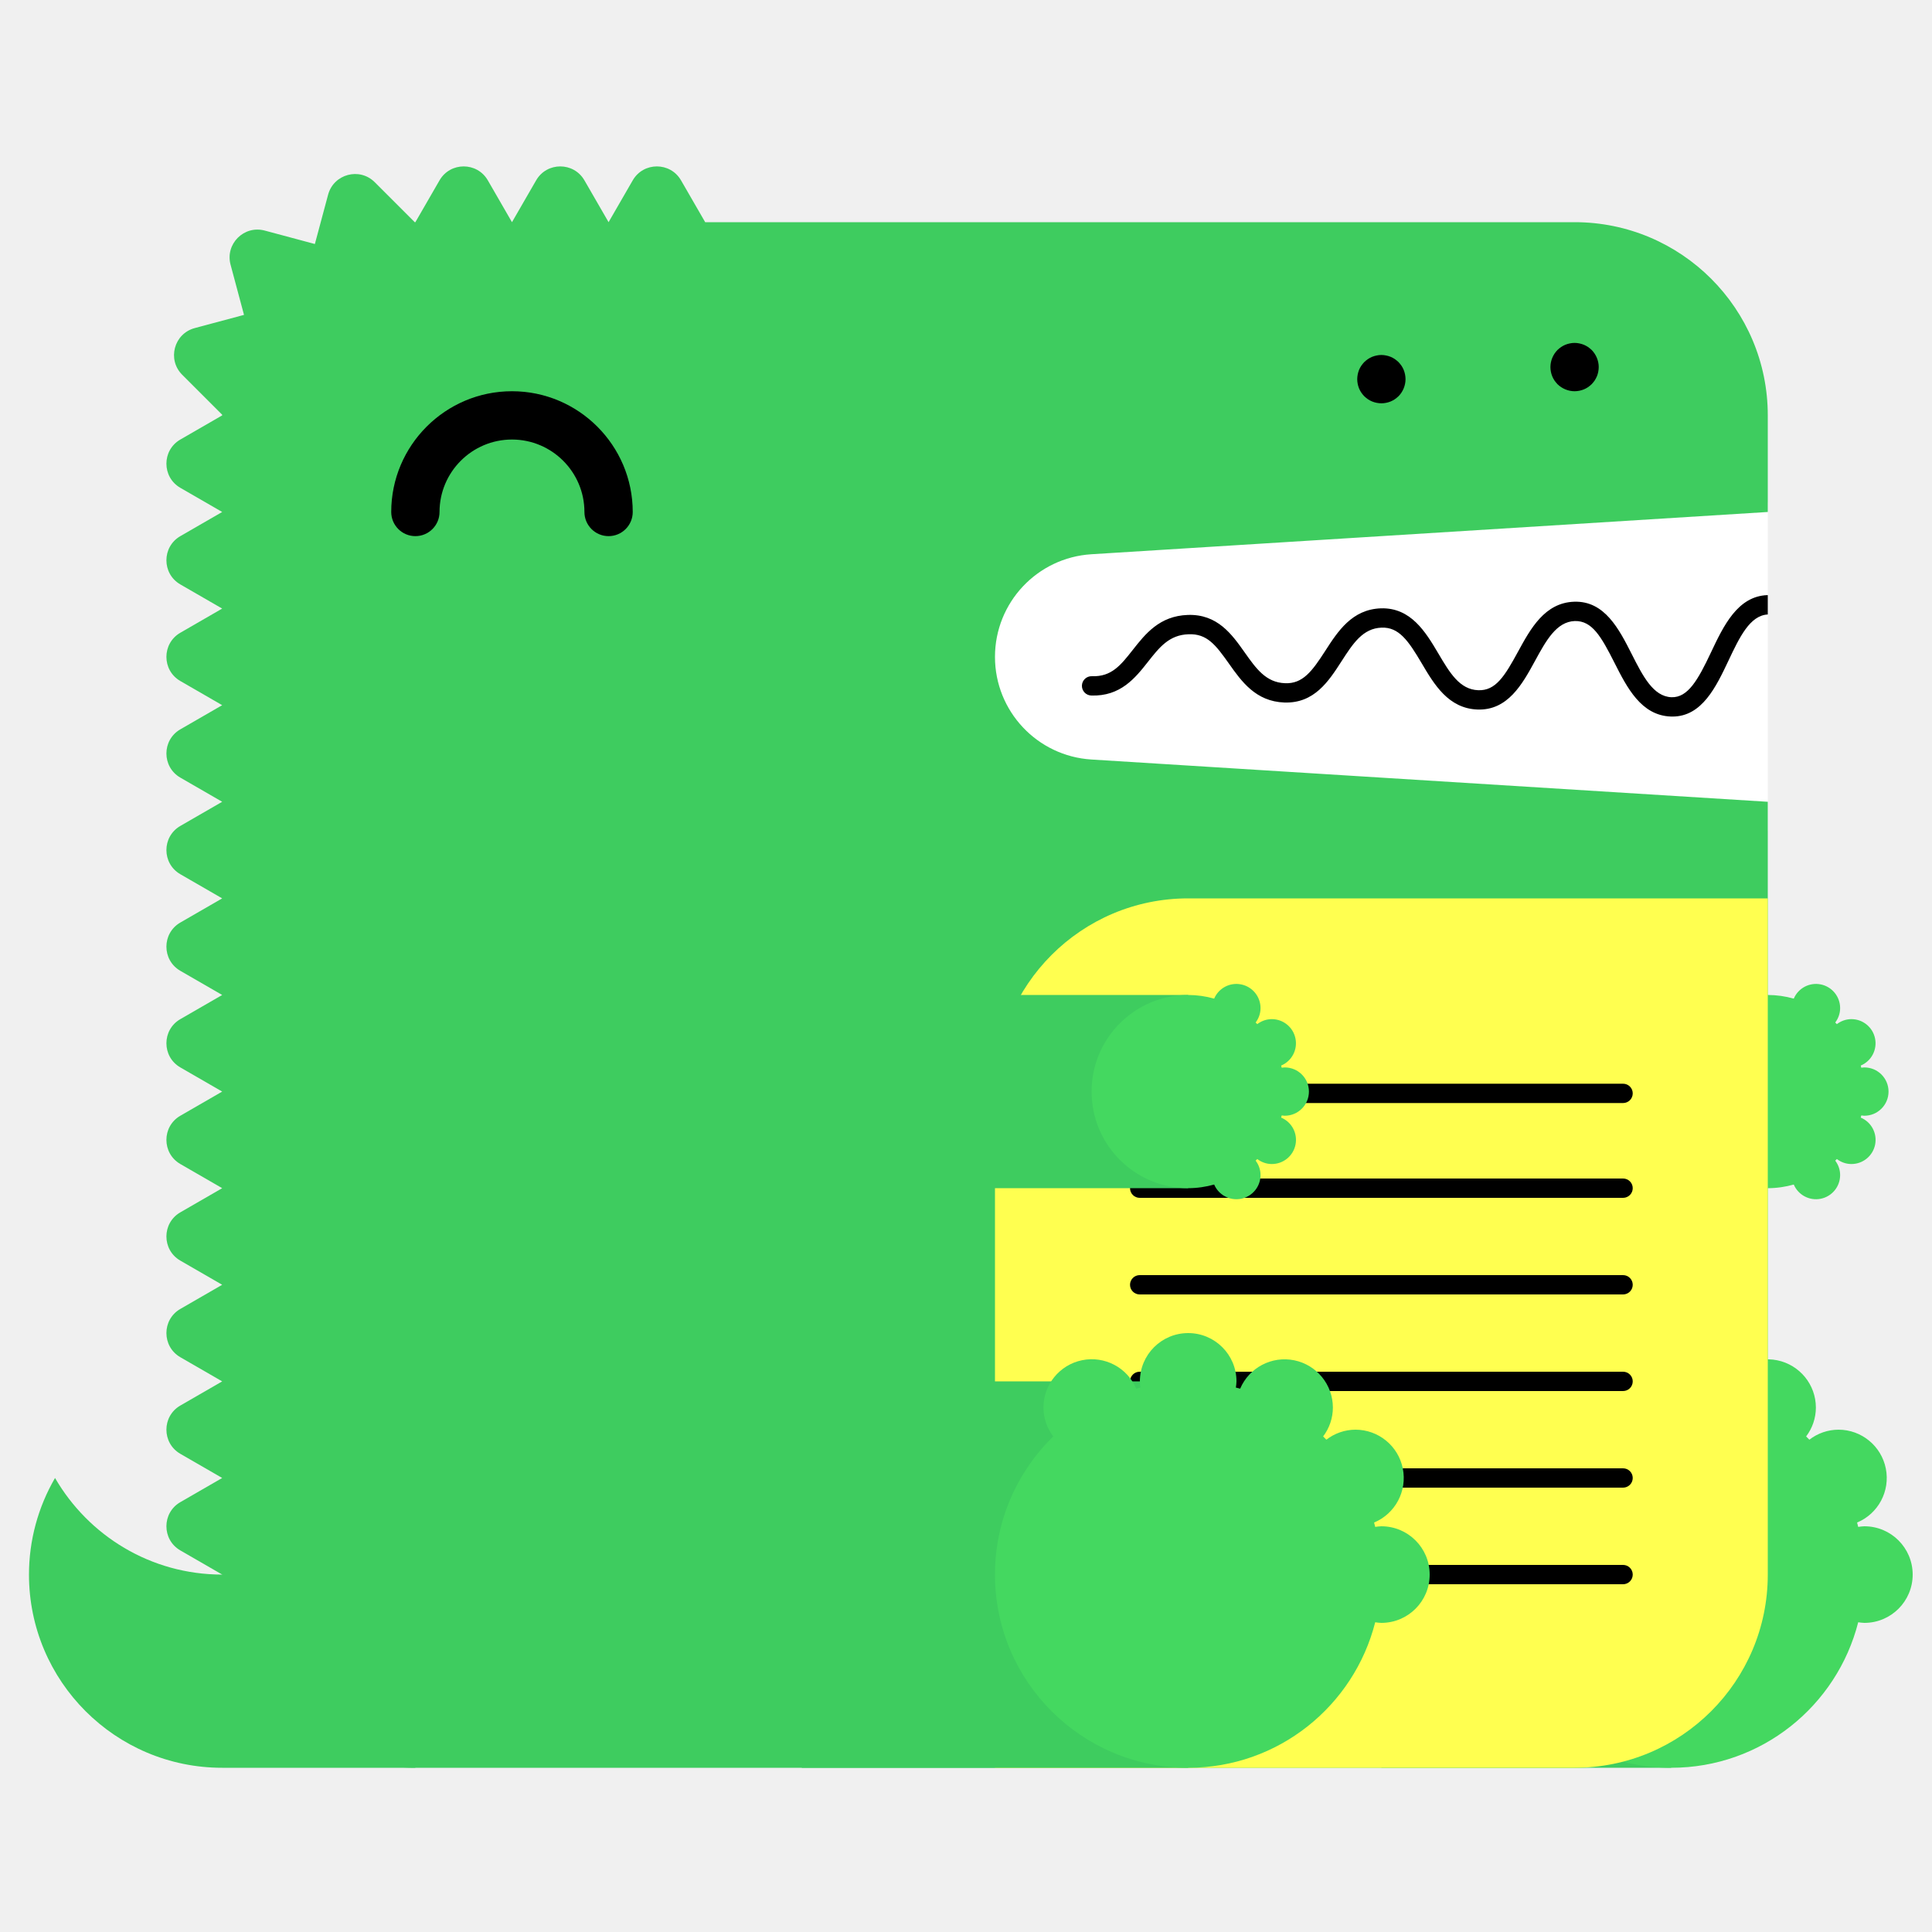
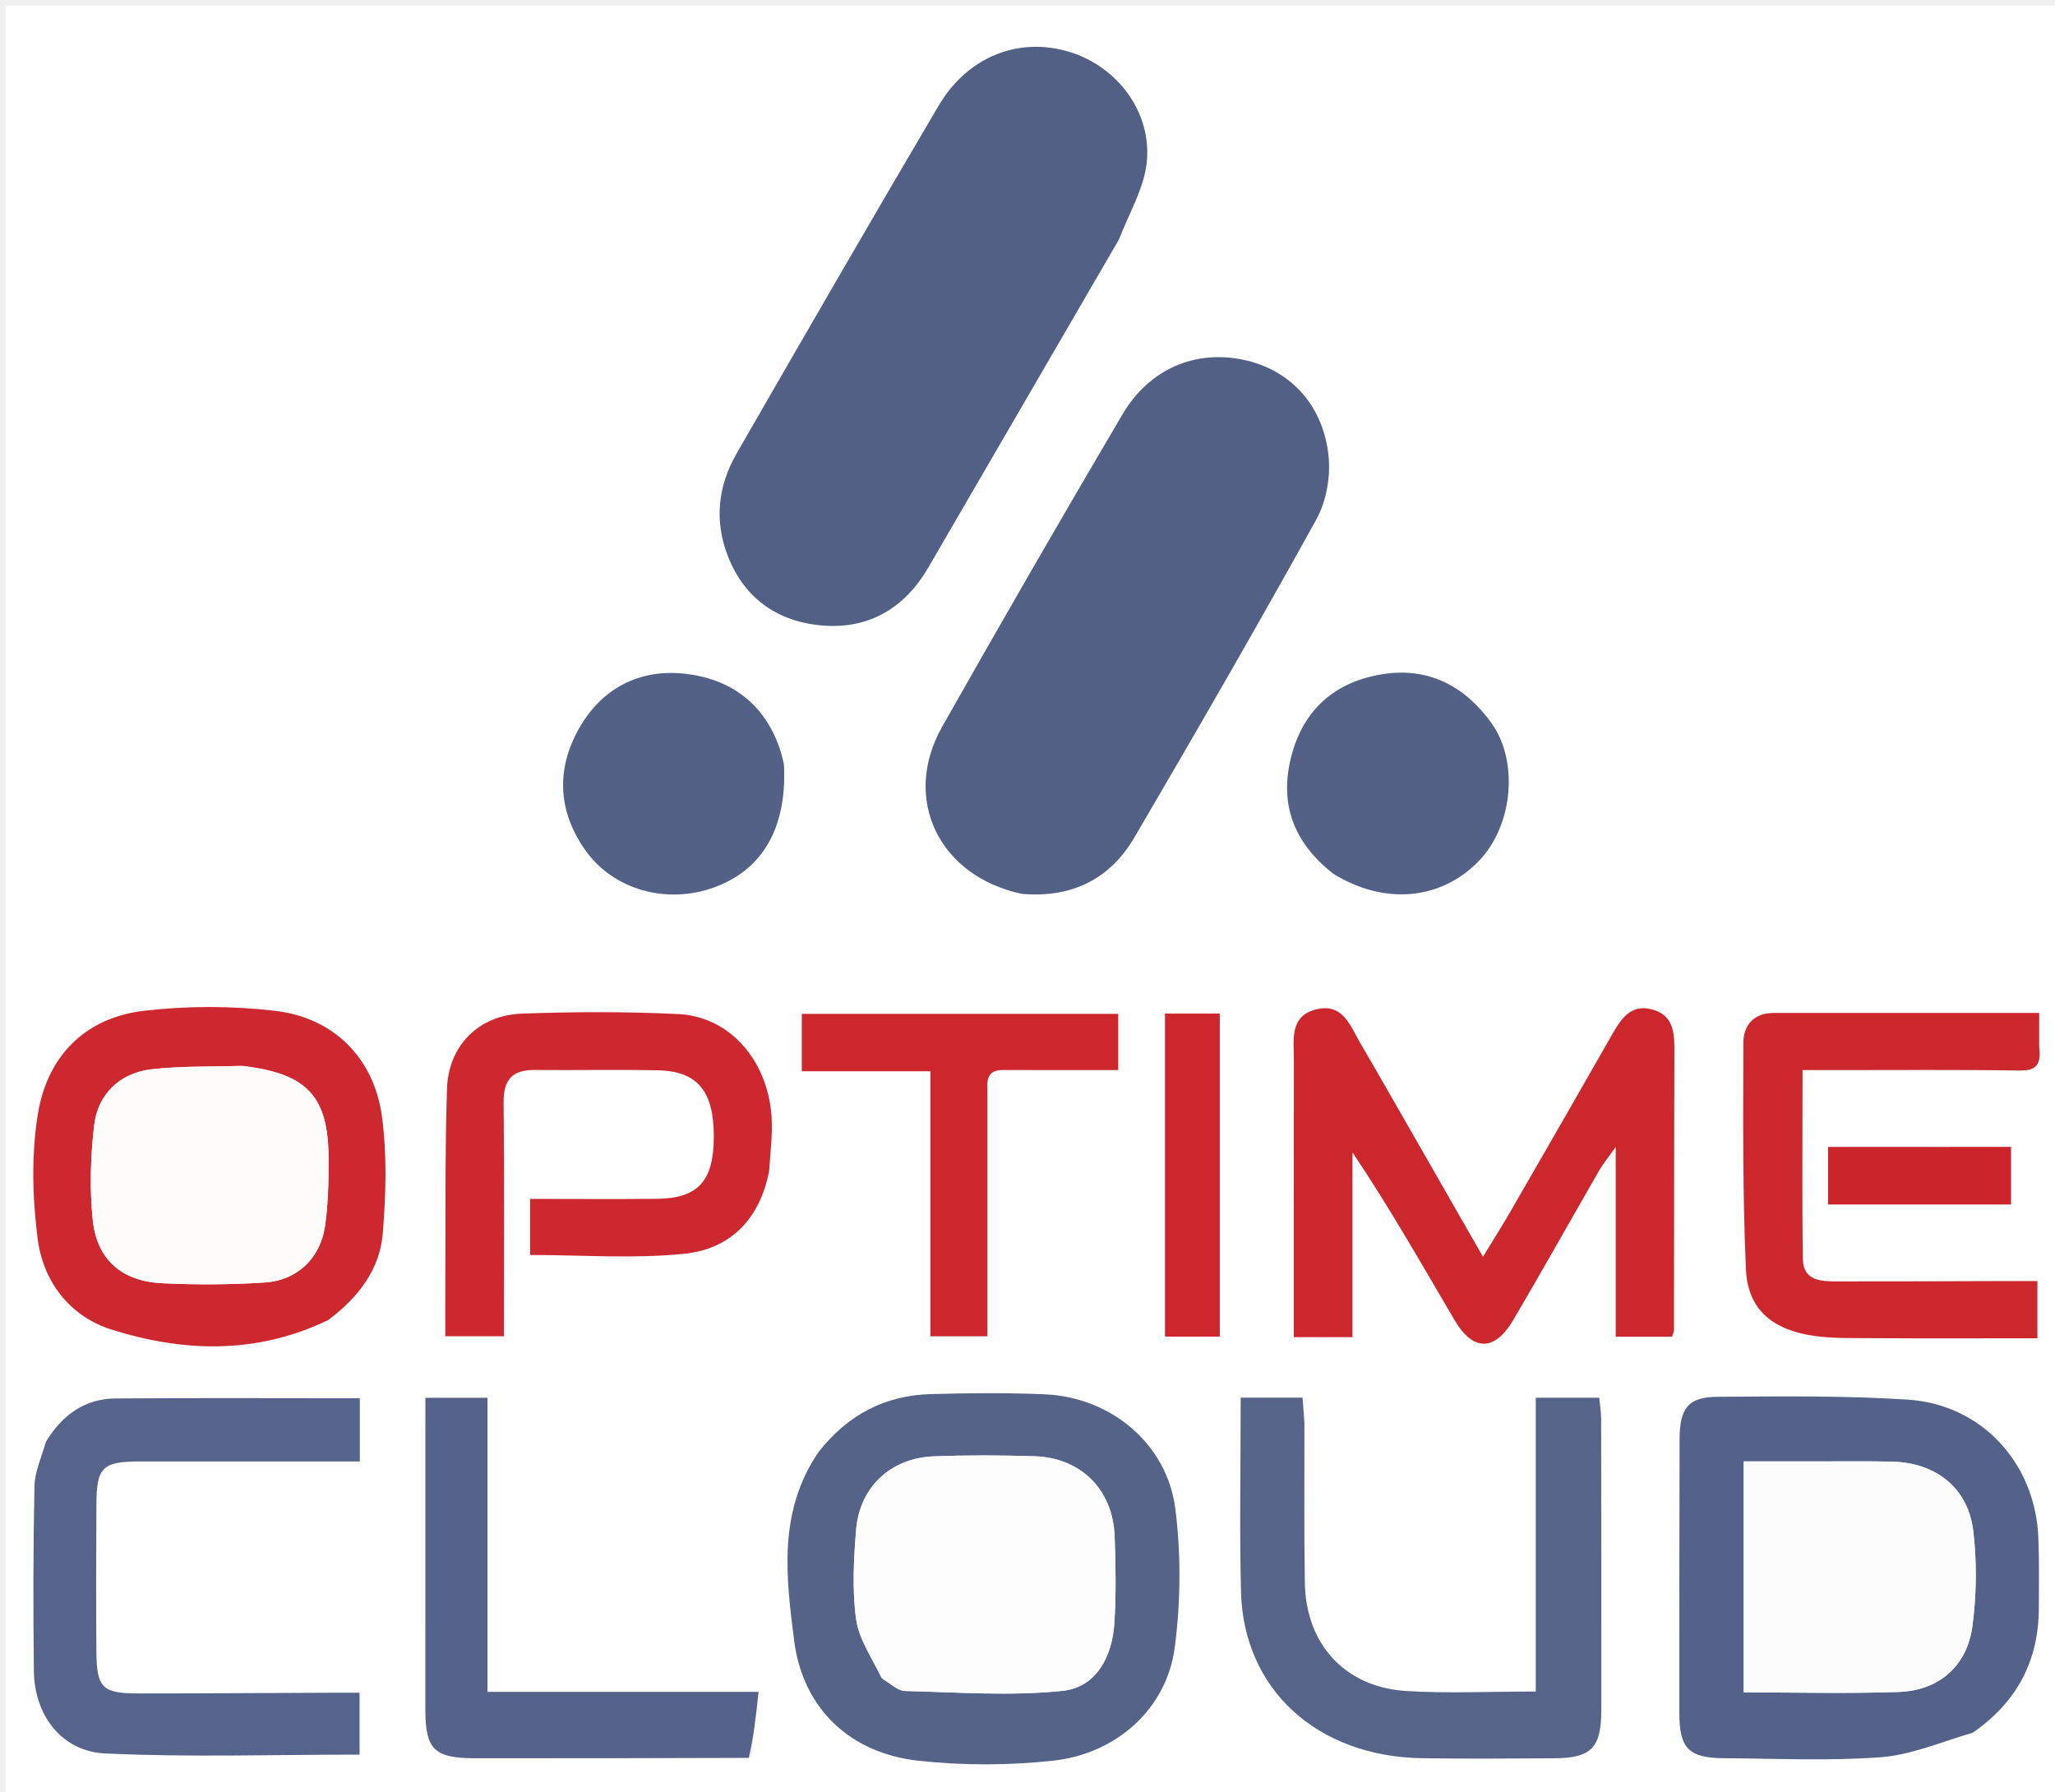
- <svg xmlns="http://www.w3.org/2000/svg" width="200" height="200" viewBox="0 0 200 200">
-   <g fill="none" fill-rule="evenodd">
-     <path fill="#FFF" d="M99 52h84v34H99z" />
-     <path d="M23 163c-7.398 0-13.843-4.027-17.303-10A19.886 19.886 0 0 0 3 163c0 11.046 8.954 20 20 20h20v-20H23z" fill="#3ECC5F" />
-     <path d="M112.98 57.376L183 53V43c0-11.046-8.954-20-20-20H73l-2.5-4.33c-1.112-1.925-3.889-1.925-5 0L63 23l-2.5-4.33c-1.111-1.925-3.889-1.925-5 0L53 23l-2.5-4.33c-1.111-1.925-3.889-1.925-5 0L43 23c-.022 0-.042.003-.065.003l-4.142-4.141c-1.57-1.571-4.252-.853-4.828 1.294l-1.369 5.104-5.192-1.392c-2.148-.575-4.111 1.389-3.535 3.536l1.39 5.193-5.102 1.367c-2.148.576-2.867 3.259-1.296 4.83l4.142 4.142c0 .021-.003.042-.003.064l-4.33 2.5c-1.925 1.111-1.925 3.889 0 5L23 53l-4.33 2.5c-1.925 1.111-1.925 3.889 0 5L23 63l-4.33 2.5c-1.925 1.111-1.925 3.889 0 5L23 73l-4.33 2.5c-1.925 1.111-1.925 3.889 0 5L23 83l-4.33 2.5c-1.925 1.111-1.925 3.889 0 5L23 93l-4.33 2.5c-1.925 1.111-1.925 3.889 0 5L23 103l-4.33 2.5c-1.925 1.111-1.925 3.889 0 5L23 113l-4.33 2.5c-1.925 1.111-1.925 3.889 0 5L23 123l-4.33 2.5c-1.925 1.111-1.925 3.889 0 5L23 133l-4.33 2.5c-1.925 1.111-1.925 3.889 0 5L23 143l-4.33 2.5c-1.925 1.111-1.925 3.889 0 5L23 153l-4.33 2.5c-1.925 1.111-1.925 3.889 0 5L23 163c0 11.046 8.954 20 20 20h120c11.046 0 20-8.954 20-20V83l-70.02-4.376A10.645 10.645 0 0 1 103 68c0-5.621 4.37-10.273 9.98-10.624" fill="#3ECC5F" />
-     <path fill="#3ECC5F" d="M143 183h30v-40h-30z" />
-     <path d="M193 158c-.219 0-.428.037-.639.064-.038-.15-.074-.301-.116-.451A5 5 0 0 0 190.32 148a4.96 4.96 0 0 0-3.016 1.036 26.531 26.531 0 0 0-.335-.336 4.955 4.955 0 0 0 1.011-2.987 5 5 0 0 0-9.599-1.959c-.148-.042-.297-.077-.445-.115.027-.211.064-.42.064-.639a5 5 0 0 0-5-5 5 5 0 0 0-5 5c0 .219.037.428.064.639-.148.038-.297.073-.445.115a4.998 4.998 0 0 0-9.599 1.959c0 1.125.384 2.151 1.011 2.987-3.717 3.632-6.031 8.693-6.031 14.3 0 11.046 8.954 20 20 20 9.339 0 17.16-6.41 19.361-15.064.211.027.42.064.639.064a5 5 0 0 0 5-5 5 5 0 0 0-5-5" fill="#44D860" />
-     <path fill="#3ECC5F" d="M153 123h30v-20h-30z" />
-     <path d="M193 115.5a2.5 2.5 0 1 0 0-5c-.109 0-.214.019-.319.032-.02-.075-.037-.15-.058-.225a2.501 2.501 0 0 0-.963-4.807c-.569 0-1.088.197-1.508.518a6.653 6.653 0 0 0-.168-.168c.314-.417.506-.931.506-1.494a2.5 2.5 0 0 0-4.8-.979A9.987 9.987 0 0 0 183 103c-5.522 0-10 4.478-10 10s4.478 10 10 10c.934 0 1.833-.138 2.69-.377a2.5 2.5 0 0 0 4.8-.979c0-.563-.192-1.077-.506-1.494.057-.055.113-.111.168-.168.42.321.939.518 1.508.518a2.5 2.5 0 0 0 .963-4.807c.021-.074.038-.15.058-.225.105.013.21.032.319.032" fill="#44D860" />
-     <path d="M63 55.5a2.5 2.5 0 0 1-2.5-2.5c0-4.136-3.364-7.5-7.5-7.5s-7.5 3.364-7.5 7.5a2.5 2.5 0 1 1-5 0c0-6.893 5.607-12.5 12.5-12.5S65.5 46.107 65.5 53a2.5 2.5 0 0 1-2.5 2.5" fill="#000" />
-     <path d="M103 183h60c11.046 0 20-8.954 20-20V93h-60c-11.046 0-20 8.954-20 20v70z" fill="#FFFF50" />
-     <path d="M168.02 124h-50.04a1 1 0 1 1 0-2h50.04a1 1 0 1 1 0 2m0 20h-50.04a1 1 0 1 1 0-2h50.04a1 1 0 1 1 0 2m0 20h-50.04a1 1 0 1 1 0-2h50.04a1 1 0 1 1 0 2m0-49.814h-50.04a1 1 0 1 1 0-2h50.04a1 1 0 1 1 0 2m0 19.814h-50.04a1 1 0 1 1 0-2h50.04a1 1 0 1 1 0 2m0 20h-50.04a1 1 0 1 1 0-2h50.04a1 1 0 1 1 0 2M183 61.611c-.012 0-.022-.006-.034-.005-3.09.105-4.552 3.196-5.842 5.923-1.346 2.85-2.387 4.703-4.093 4.647-1.889-.068-2.969-2.202-4.113-4.46-1.314-2.594-2.814-5.536-5.963-5.426-3.046.104-4.513 2.794-5.807 5.167-1.377 2.528-2.314 4.065-4.121 3.994-1.927-.07-2.951-1.805-4.136-3.813-1.321-2.236-2.848-4.75-5.936-4.664-2.994.103-4.465 2.385-5.763 4.4-1.373 2.13-2.335 3.428-4.165 3.351-1.973-.07-2.992-1.51-4.171-3.177-1.324-1.873-2.816-3.993-5.895-3.89-2.928.1-4.399 1.97-5.696 3.618-1.232 1.564-2.194 2.802-4.229 2.724a1 1 0 0 0-.072 2c3.017.101 4.545-1.8 5.872-3.487 1.177-1.496 2.193-2.787 4.193-2.855 1.926-.082 2.829 1.115 4.195 3.045 1.297 1.834 2.769 3.914 5.731 4.021 3.103.104 4.596-2.215 5.918-4.267 1.182-1.834 2.202-3.417 4.15-3.484 1.793-.067 2.769 1.35 4.145 3.681 1.297 2.197 2.766 4.686 5.787 4.796 3.125.108 4.634-2.62 5.949-5.035 1.139-2.088 2.214-4.06 4.119-4.126 1.793-.042 2.728 1.595 4.111 4.33 1.292 2.553 2.757 5.445 5.825 5.556l.169.003c3.064 0 4.518-3.075 5.805-5.794 1.139-2.41 2.217-4.68 4.067-4.773v-2z" fill="#000" />
-     <path fill="#3ECC5F" d="M83 183h40v-40H83z" />
-     <path d="M143 158c-.219 0-.428.037-.639.064-.038-.15-.074-.301-.116-.451A5 5 0 0 0 140.32 148a4.96 4.96 0 0 0-3.016 1.036 26.531 26.531 0 0 0-.335-.336 4.955 4.955 0 0 0 1.011-2.987 5 5 0 0 0-9.599-1.959c-.148-.042-.297-.077-.445-.115.027-.211.064-.42.064-.639a5 5 0 0 0-5-5 5 5 0 0 0-5 5c0 .219.037.428.064.639-.148.038-.297.073-.445.115a4.998 4.998 0 0 0-9.599 1.959c0 1.125.384 2.151 1.011 2.987-3.717 3.632-6.031 8.693-6.031 14.3 0 11.046 8.954 20 20 20 9.339 0 17.16-6.41 19.361-15.064.211.027.42.064.639.064a5 5 0 0 0 5-5 5 5 0 0 0-5-5" fill="#44D860" />
-     <path fill="#3ECC5F" d="M83 123h40v-20H83z" />
-     <path d="M133 115.5a2.5 2.5 0 1 0 0-5c-.109 0-.214.019-.319.032-.02-.075-.037-.15-.058-.225a2.501 2.501 0 0 0-.963-4.807c-.569 0-1.088.197-1.508.518a6.653 6.653 0 0 0-.168-.168c.314-.417.506-.931.506-1.494a2.5 2.5 0 0 0-4.8-.979A9.987 9.987 0 0 0 123 103c-5.522 0-10 4.478-10 10s4.478 10 10 10c.934 0 1.833-.138 2.69-.377a2.5 2.5 0 0 0 4.8-.979c0-.563-.192-1.077-.506-1.494.057-.055.113-.111.168-.168.42.321.939.518 1.508.518a2.5 2.5 0 0 0 .963-4.807c.021-.074.038-.15.058-.225.105.013.21.032.319.032" fill="#44D860" />
-     <path d="M143 41.75c-.16 0-.33-.02-.49-.05a2.52 2.52 0 0 1-.47-.14c-.15-.06-.29-.14-.431-.23-.13-.09-.259-.2-.38-.31-.109-.12-.219-.24-.309-.38s-.17-.28-.231-.43a2.619 2.619 0 0 1-.189-.96c0-.16.02-.33.05-.49.03-.16.08-.31.139-.47.061-.15.141-.29.231-.43.09-.13.2-.26.309-.38.121-.11.25-.22.38-.31.141-.09.281-.17.431-.23.149-.06.31-.11.47-.14.32-.07.65-.07.98 0 .159.03.32.08.47.14.149.06.29.14.43.23.13.09.259.2.38.31.11.12.22.25.31.38.09.14.17.28.23.43.06.16.11.31.14.47.029.16.05.33.05.49 0 .66-.271 1.31-.73 1.77-.121.11-.25.22-.38.31-.14.09-.281.17-.43.23a2.565 2.565 0 0 1-.96.19m20-1.25c-.66 0-1.3-.27-1.771-.73a3.802 3.802 0 0 1-.309-.38c-.09-.14-.17-.28-.231-.43a2.619 2.619 0 0 1-.189-.96c0-.66.27-1.3.729-1.77.121-.11.25-.22.38-.31.141-.09.281-.17.431-.23.149-.06.31-.11.47-.14.32-.07.66-.07.98 0 .159.03.32.08.47.14.149.06.29.14.43.23.13.09.259.2.38.31.459.47.73 1.11.73 1.77 0 .16-.021.33-.05.49-.03.16-.08.32-.14.47-.07.15-.14.29-.23.43-.09.13-.2.26-.31.38-.121.11-.25.22-.38.31-.14.09-.281.17-.43.23a2.565 2.565 0 0 1-.96.19" fill="#000" />
-   </g>
+ <svg xmlns="http://www.w3.org/2000/svg" version="1.1" id="Layer_1" x="0px" y="0px" width="100%" viewBox="0 0 367 320" enable-background="new 0 0 367 320" xml:space="preserve">
+   <path fill="#FEFEFE" opacity="1" stroke="none" d=" M255,321   C170,321 85.5,321 1,321   C1,214.333 1,107.667 1,1   C123.333,1 245.667,1 368,1   C368,107.667 368,214.333 368,321   C330.5,321 293,321 255,321  M199.997,42.483   C201.663,38.015 204.297,33.65 204.789,29.056   C205.751,20.073 199.567,11.927 191.09,9.299   C182.073,6.503 172.843,10.028 167.634,18.864   C155.465,39.504 143.483,60.254 131.534,81.022   C128.219,86.783 127.543,93.005 129.984,99.29   C133.013,107.091 139.191,111.171 147.201,111.729   C155.315,112.294 161.624,108.509 165.762,101.393   C177.056,81.972 188.339,62.545 199.997,42.483  M182.947,159.715   C191.603,160.373 198.301,156.873 202.606,149.522   C213.619,130.715 224.527,111.842 235.077,92.774   C236.88,89.517 237.658,85.062 237.253,81.34   C236.257,72.172 230.272,65.989 222.103,64.265   C213.459,62.441 205.269,65.84 200.44,74.036   C189.546,92.523 178.819,111.112 168.257,129.791   C161.006,142.614 167.628,156.506 182.947,159.715  M145.99,259.575   C138.876,269.973 140.396,281.691 141.824,292.962   C143.372,305.181 151.883,313.129 164.087,314.449   C171.98,315.302 180.115,315.289 188.009,314.436   C199.478,313.197 208.374,305.09 209.793,294.212   C210.857,286.053 210.938,277.54 209.889,269.386   C208.401,257.821 198.367,249.541 186.699,249.013   C179.882,248.705 173.035,248.774 166.21,248.968   C158.113,249.199 151.467,252.579 145.99,259.575  M352.615,309.218   C360.297,303.884 364.08,296.508 364.11,287.189   C364.123,283.028 364.185,278.862 364.031,274.706   C363.539,261.374 353.978,250.812 340.703,249.955   C329.431,249.228 318.091,249.369 306.783,249.448   C301.469,249.485 299.974,251.443 299.958,257.066   C299.912,273.379 299.896,289.693 299.917,306.007   C299.925,312.256 301.625,313.953 307.916,313.989   C317.238,314.042 326.598,314.505 335.869,313.812   C341.325,313.404 346.64,311.098 352.615,309.218  M251.428,201.067   C248.617,196.162 245.845,191.234 242.979,186.361   C241.171,183.285 239.879,179.082 235.088,180.252   C230.237,181.437 231.084,185.71 231.076,189.308   C231.049,201.465 231.064,213.624 231.063,225.782   C231.063,230.06 231.063,234.338 231.063,238.793   C234.748,238.793 237.85,238.793 241.537,238.793   C241.537,227.662 241.537,216.731 241.537,205.799   C248.206,215.707 253.911,225.815 259.809,235.809   C263.095,241.379 266.95,241.34 270.247,235.738   C275.474,226.856 280.51,217.862 285.655,208.931   C286.248,207.903 287.021,206.978 288.554,204.814   C288.554,217.034 288.554,227.785 288.554,238.72   C292.232,238.72 295.453,238.72 298.599,238.72   C298.777,238.138 298.951,237.834 298.951,237.53   C298.978,221.042 298.963,204.555 299.027,188.067   C299.04,184.764 299.036,181.413 295.193,180.312   C291.042,179.121 289.328,182.258 287.623,185.247   C281.691,195.648 275.717,206.027 269.73,216.397   C268.277,218.914 266.714,221.368 264.842,224.44   C260.213,216.345 256.022,209.013 251.428,201.067  M232.955,253.727   C232.837,252.315 232.72,250.902 232.612,249.599   C228.653,249.599 225.222,249.599 221.578,249.599   C221.578,261.363 221.348,272.816 221.632,284.256   C222.063,301.639 235.144,313.687 253.965,313.985   C261.794,314.109 269.627,314.044 277.458,314.001   C284.21,313.964 285.965,312.173 285.971,305.345   C285.985,288.017 285.974,270.688 285.945,253.359   C285.943,252.099 285.716,250.839 285.598,249.614   C281.805,249.614 278.389,249.614 274.275,249.614   C274.275,267.291 274.275,284.659 274.275,302.082   C266.096,302.082 258.601,302.455 251.158,301.993   C240.214,301.314 233.215,293.663 233.03,282.673   C232.874,273.345 232.97,264.012 232.955,253.727  M58.925,235.526   C64.043,231.652 67.838,226.674 68.358,220.263   C68.92,213.345 69.134,206.244 68.212,199.396   C66.804,188.944 59.588,181.737 49.137,180.519   C41.431,179.622 33.452,179.612 25.747,180.508   C15.165,181.737 8.452,188.638 6.771,198.909   C5.582,206.175 5.79,213.884 6.726,221.222   C7.704,228.893 12.508,235.122 19.945,237.451   C32.733,241.456 45.744,241.942 58.925,235.526  M8.041,257.788   C7.383,260.338 6.209,262.878 6.156,265.44   C5.929,276.427 5.922,287.422 6.053,298.411   C6.147,306.304 10.966,312.77 18.803,313.138   C33.854,313.845 48.961,313.344 64.207,313.344   C64.207,309.937 64.207,306.37 64.207,302.302   C62.249,302.302 60.627,302.297 59.004,302.303   C47.514,302.347 36.024,302.428 24.533,302.424   C18.339,302.422 17.267,301.377 17.213,295.148   C17.137,286.323 17.176,277.496 17.214,268.67   C17.242,261.978 18.289,260.99 25.104,260.989   C38.063,260.987 51.022,260.989 64.257,260.989   C64.257,257.038 64.257,253.472 64.257,249.71   C49.523,249.71 35.096,249.639 20.67,249.746   C15.248,249.786 11.22,252.546 8.041,257.788  M137.462,208.699   C137.586,205.549 138.011,202.376 137.779,199.253   C137.034,189.223 130.219,181.534 121.124,181.097   C111.824,180.65 102.478,180.681 93.171,181.021   C85.472,181.302 80.074,186.747 79.83,194.455   C79.461,206.096 79.6,217.753 79.533,229.403   C79.515,232.51 79.53,235.617 79.53,238.629   C83.407,238.629 86.632,238.629 89.995,238.629   C89.995,224.445 90.083,210.637 89.941,196.83   C89.899,192.751 91.563,191.039 95.536,191.076   C102.86,191.145 110.187,190.985 117.508,191.139   C124.609,191.288 127.517,194.909 127.481,203.097   C127.448,210.937 124.645,214.025 117.299,214.096   C109.848,214.167 102.397,214.111 94.673,214.111   C94.673,217.786 94.673,221.018 94.673,224.117   C104.018,224.117 113.174,224.821 122.166,223.908   C130.247,223.087 135.668,217.932 137.462,208.699  M364.17,186.48   C364.17,184.712 364.17,182.945 364.17,180.894   C347.95,180.894 332.342,180.888 316.735,180.9   C313.222,180.902 311.363,183.095 311.353,186.219   C311.311,199.687 311.215,213.17 311.8,226.619   C312.094,233.386 315.968,237.051 322.727,238.358   C326.112,239.013 329.662,238.947 333.14,238.971   C343.396,239.042 353.653,238.996 363.854,238.996   C363.854,235.293 363.854,232.211 363.854,228.779   C361.919,228.779 360.287,228.775 358.655,228.779   C348.505,228.804 338.355,228.859 328.205,228.84   C325.329,228.835 322.03,228.826 321.971,224.839   C321.809,213.749 321.915,202.655 321.915,191.099   C324.006,191.099 325.628,191.098 327.251,191.099   C338.399,191.103 349.549,191.007 360.695,191.177   C363.662,191.222 364.56,190.131 364.17,186.48  M134.197,313.874   C134.593,310.229 134.99,306.583 135.472,302.147   C118.892,302.147 103.21,302.147 87.06,302.147   C87.06,284.207 87.06,266.984 87.06,249.629   C83.161,249.629 79.763,249.629 75.972,249.629   C75.972,251.433 75.972,252.903 75.972,254.373   C75.969,271.351 75.961,288.328 75.966,305.306   C75.968,312.408 77.555,313.986 84.809,313.993   C100.954,314.008 117.1,313.989 134.197,313.874  M238.391,156.235   C247.349,161.76 257.541,160.713 264.271,153.577   C270.188,147.304 271.237,135.926 266.356,129.13   C261.625,122.543 255.154,119.13 247.02,120.385   C238.574,121.688 232.806,126.582 230.618,135.058   C228.44,143.497 230.962,150.427 238.391,156.235  M139.95,136.058   C139.715,135.261 139.51,134.455 139.242,133.67   C136.463,125.527 130.315,121.17 122.21,120.311   C114.157,119.457 107.454,122.931 103.402,130.106   C99.299,137.371 99.641,144.831 104.455,151.725   C109.489,158.935 119.064,161.576 127.601,158.45   C136.237,155.287 140.588,147.766 139.95,136.058  M176.332,193.951   C176.084,190.827 178.244,191.079 180.291,191.085   C186.721,191.106 193.151,191.093 199.702,191.093   C199.702,187.439 199.702,184.362 199.702,181.064   C180.74,181.064 162.032,181.064 143.195,181.064   C143.195,184.491 143.195,187.667 143.195,191.311   C150.99,191.311 158.399,191.311 166.168,191.311   C166.168,207.362 166.168,222.94 166.168,238.643   C169.761,238.643 172.961,238.643 176.331,238.643   C176.331,223.817 176.331,209.347 176.332,193.951  M208.055,190.535   C208.055,206.58 208.055,222.626 208.055,238.695   C211.787,238.695 214.859,238.695 217.838,238.695   C217.838,219.25 217.838,200.102 217.838,181.012   C214.472,181.012 211.525,181.012 208.055,181.012   C208.055,183.995 208.055,186.77 208.055,190.535  M352.469,204.822   C343.849,204.822 335.229,204.822 326.472,204.822   C326.472,208.5 326.472,211.697 326.472,215.103   C332.167,215.103 337.492,215.103 342.817,215.103   C348.267,215.103 353.717,215.103 359.146,215.103   C359.146,211.4 359.146,208.317 359.146,204.819   C357.053,204.819 355.257,204.819 352.469,204.822  z" />
+   <path fill="#526086" opacity="1" stroke="none" d=" M199.812,42.801   C188.339,62.545 177.056,81.972 165.762,101.393   C161.624,108.509 155.315,112.294 147.201,111.729   C139.191,111.171 133.013,107.091 129.984,99.29   C127.543,93.005 128.219,86.783 131.534,81.022   C143.483,60.254 155.465,39.504 167.634,18.864   C172.843,10.028 182.073,6.503 191.09,9.299   C199.567,11.927 205.751,20.073 204.789,29.056   C204.297,33.65 201.663,38.015 199.812,42.801  z" />
+   <path fill="#526086" opacity="1" stroke="none" d=" M182.543,159.634   C167.628,156.506 161.006,142.614 168.257,129.791   C178.819,111.112 189.546,92.523 200.44,74.036   C205.269,65.84 213.459,62.441 222.103,64.265   C230.272,65.989 236.257,72.172 237.253,81.34   C237.658,85.062 236.88,89.517 235.077,92.774   C224.527,111.842 213.619,130.715 202.606,149.522   C198.301,156.873 191.603,160.373 182.543,159.634  z" />
+   <path fill="#556389" opacity="1" stroke="none" d=" M146.211,259.286   C151.467,252.579 158.113,249.199 166.21,248.968   C173.035,248.774 179.882,248.705 186.699,249.013   C198.367,249.541 208.401,257.821 209.889,269.386   C210.938,277.54 210.857,286.053 209.793,294.212   C208.374,305.09 199.478,313.197 188.009,314.436   C180.115,315.289 171.98,315.302 164.087,314.449   C151.883,313.129 143.372,305.181 141.824,292.962   C140.396,281.691 138.876,269.973 146.211,259.286  M157.718,299.909   C159.02,300.632 160.308,301.95 161.627,301.983   C171.021,302.212 180.501,302.934 189.792,301.958   C195.796,301.328 198.655,295.8 199.019,289.819   C199.332,284.675 199.26,279.492 199.06,274.337   C198.736,266.017 193.045,260.331 184.746,260.064   C178.756,259.871 172.747,259.855 166.759,260.081   C159.106,260.37 153.518,265.553 152.894,273.173   C152.46,278.466 152.181,283.89 152.885,289.114   C153.365,292.676 155.66,295.993 157.718,299.909  z" />
+   <path fill="#546289" opacity="1" stroke="none" d=" M352.317,309.432   C346.64,311.098 341.325,313.404 335.869,313.812   C326.598,314.505 317.238,314.042 307.916,313.989   C301.625,313.953 299.925,312.256 299.917,306.007   C299.896,289.693 299.912,273.379 299.958,257.066   C299.974,251.443 301.469,249.485 306.783,249.448   C318.091,249.369 329.431,249.228 340.703,249.955   C353.978,250.812 363.539,261.374 364.031,274.706   C364.185,278.862 364.123,283.028 364.11,287.189   C364.08,296.508 360.297,303.884 352.317,309.432  M323.511,260.983   C319.442,260.983 315.373,260.983 311.409,260.983   C311.409,275.185 311.409,288.575 311.409,302.236   C320.829,302.236 329.944,302.47 339.04,302.162   C346.276,301.917 351.305,297.563 352.259,290.333   C352.99,284.79 353.062,279.021 352.412,273.471   C351.51,265.766 345.8,261.236 337.975,261.033   C333.489,260.917 328.997,260.994 323.511,260.983  z" />
+   <path fill="#CD272E" opacity="1" stroke="none" d=" M251.63,201.374   C256.022,209.013 260.213,216.345 264.842,224.44   C266.714,221.368 268.277,218.914 269.73,216.397   C275.717,206.027 281.691,195.648 287.623,185.247   C289.328,182.258 291.042,179.121 295.193,180.312   C299.036,181.413 299.04,184.764 299.027,188.067   C298.963,204.555 298.978,221.042 298.951,237.53   C298.951,237.834 298.777,238.138 298.599,238.72   C295.453,238.72 292.232,238.72 288.554,238.72   C288.554,227.785 288.554,217.034 288.554,204.814   C287.021,206.978 286.248,207.903 285.655,208.931   C280.51,217.862 275.474,226.856 270.247,235.738   C266.95,241.34 263.095,241.379 259.809,235.809   C253.911,225.815 248.206,215.707 241.537,205.799   C241.537,216.731 241.537,227.662 241.537,238.793   C237.85,238.793 234.748,238.793 231.063,238.793   C231.063,234.338 231.063,230.06 231.063,225.782   C231.064,213.624 231.049,201.465 231.076,189.308   C231.084,185.71 230.237,181.437 235.088,180.252   C239.879,179.082 241.171,183.285 242.979,186.361   C245.845,191.234 248.617,196.162 251.63,201.374  z" />
+   <path fill="#57648A" opacity="1" stroke="none" d=" M232.955,254.204   C232.97,264.012 232.874,273.345 233.03,282.673   C233.215,293.663 240.214,301.314 251.158,301.993   C258.601,302.455 266.096,302.082 274.275,302.082   C274.275,284.659 274.275,267.291 274.275,249.614   C278.389,249.614 281.805,249.614 285.598,249.614   C285.716,250.839 285.943,252.099 285.945,253.359   C285.974,270.688 285.985,288.017 285.971,305.345   C285.965,312.173 284.21,313.964 277.458,314.001   C269.627,314.044 261.794,314.109 253.965,313.985   C235.144,313.687 222.063,301.639 221.632,284.256   C221.348,272.816 221.578,261.363 221.578,249.599   C225.222,249.599 228.653,249.599 232.612,249.599   C232.72,250.902 232.837,252.315 232.955,254.204  z" />
+   <path fill="#CD282F" opacity="1" stroke="none" d=" M58.62,235.737   C45.744,241.942 32.733,241.456 19.945,237.451   C12.508,235.122 7.704,228.893 6.726,221.222   C5.79,213.884 5.582,206.175 6.771,198.909   C8.452,188.638 15.165,181.737 25.747,180.508   C33.452,179.612 41.431,179.622 49.137,180.519   C59.588,181.737 66.804,188.944 68.212,199.396   C69.134,206.244 68.92,213.345 68.358,220.263   C67.838,226.674 64.043,231.652 58.62,235.737  M43.017,190.349   C37.699,190.522 32.342,190.356 27.073,190.959   C21.449,191.604 17.468,195.352 16.815,200.96   C16.167,206.536 15.987,212.284 16.564,217.856   C17.3,224.955 21.733,228.81 28.921,229.163   C35.059,229.464 41.247,229.428 47.379,229.025   C53.116,228.647 57.237,224.642 58.053,218.918   C58.613,214.989 58.692,210.967 58.684,206.987   C58.66,195.824 54.97,191.752 43.017,190.349  z" />
+   <path fill="#56638A" opacity="1" stroke="none" d=" M8.217,257.45   C11.22,252.546 15.248,249.786 20.67,249.746   C35.096,249.639 49.523,249.71 64.257,249.71   C64.257,253.472 64.257,257.038 64.257,260.989   C51.022,260.989 38.063,260.987 25.104,260.989   C18.289,260.99 17.242,261.978 17.214,268.67   C17.176,277.496 17.137,286.323 17.213,295.148   C17.267,301.377 18.339,302.422 24.533,302.424   C36.024,302.428 47.514,302.347 59.004,302.303   C60.627,302.297 62.249,302.302 64.207,302.302   C64.207,306.37 64.207,309.937 64.207,313.344   C48.961,313.344 33.854,313.845 18.803,313.138   C10.966,312.77 6.147,306.304 6.053,298.411   C5.922,287.422 5.929,276.427 6.156,265.44   C6.209,262.878 7.383,260.338 8.217,257.45  z" />
+   <path fill="#CD282F" opacity="1" stroke="none" d=" M137.359,209.11   C135.668,217.932 130.247,223.087 122.166,223.908   C113.174,224.821 104.018,224.117 94.673,224.117   C94.673,221.018 94.673,217.786 94.673,214.111   C102.397,214.111 109.848,214.167 117.299,214.096   C124.645,214.025 127.448,210.937 127.481,203.097   C127.517,194.909 124.609,191.288 117.508,191.139   C110.187,190.985 102.86,191.145 95.536,191.076   C91.563,191.039 89.899,192.751 89.941,196.83   C90.083,210.637 89.995,224.445 89.995,238.629   C86.632,238.629 83.407,238.629 79.53,238.629   C79.53,235.617 79.515,232.51 79.533,229.403   C79.6,217.753 79.461,206.096 79.83,194.455   C80.074,186.747 85.472,181.302 93.171,181.021   C102.478,180.681 111.824,180.65 121.124,181.097   C130.219,181.534 137.034,189.223 137.779,199.253   C138.011,202.376 137.586,205.549 137.359,209.11  z" />
+   <path fill="#CD272E" opacity="1" stroke="none" d=" M364.171,186.961   C364.56,190.131 363.662,191.222 360.695,191.177   C349.549,191.007 338.399,191.103 327.251,191.099   C325.628,191.098 324.006,191.099 321.915,191.099   C321.915,202.655 321.809,213.749 321.971,224.839   C322.03,228.826 325.329,228.835 328.205,228.84   C338.355,228.859 348.505,228.804 358.655,228.779   C360.287,228.775 361.919,228.779 363.854,228.779   C363.854,232.211 363.854,235.293 363.854,238.996   C353.653,238.996 343.396,239.042 333.14,238.971   C329.662,238.947 326.112,239.013 322.727,238.358   C315.968,237.051 312.094,233.386 311.8,226.619   C311.215,213.17 311.311,199.687 311.353,186.219   C311.363,183.095 313.222,180.902 316.735,180.9   C332.342,180.888 347.95,180.894 364.17,180.894   C364.17,182.945 364.17,184.712 364.171,186.961  z" />
+   <path fill="#55638A" opacity="1" stroke="none" d=" M133.721,313.929   C117.1,313.989 100.954,314.008 84.809,313.993   C77.555,313.986 75.968,312.408 75.966,305.306   C75.961,288.328 75.969,271.351 75.972,254.373   C75.972,252.903 75.972,251.433 75.972,249.629   C79.763,249.629 83.161,249.629 87.06,249.629   C87.06,266.984 87.06,284.207 87.06,302.147   C103.21,302.147 118.892,302.147 135.472,302.147   C134.99,306.583 134.593,310.229 133.721,313.929  z" />
+   <path fill="#536187" opacity="1" stroke="none" d=" M238.09,156.024   C230.962,150.427 228.44,143.497 230.618,135.058   C232.806,126.582 238.574,121.688 247.02,120.385   C255.154,119.13 261.625,122.543 266.356,129.13   C271.237,135.926 270.188,147.304 264.271,153.577   C257.541,160.713 247.349,161.76 238.09,156.024  z" />
+   <path fill="#536187" opacity="1" stroke="none" d=" M140.003,136.49   C140.588,147.766 136.237,155.287 127.601,158.45   C119.064,161.576 109.489,158.935 104.455,151.725   C99.641,144.831 99.299,137.371 103.402,130.106   C107.454,122.931 114.157,119.457 122.21,120.311   C130.315,121.17 136.463,125.527 139.242,133.67   C139.51,134.455 139.715,135.261 140.003,136.49  z" />
+   <path fill="#CD262D" opacity="1" stroke="none" d=" M176.332,194.414   C176.331,209.347 176.331,223.817 176.331,238.643   C172.961,238.643 169.761,238.643 166.168,238.643   C166.168,222.94 166.168,207.362 166.168,191.311   C158.399,191.311 150.99,191.311 143.195,191.311   C143.195,187.667 143.195,184.491 143.195,181.064   C162.032,181.064 180.74,181.064 199.702,181.064   C199.702,184.362 199.702,187.439 199.702,191.093   C193.151,191.093 186.721,191.106 180.291,191.085   C178.244,191.079 176.084,190.827 176.332,194.414  z" />
+   <path fill="#CD262D" opacity="1" stroke="none" d=" M208.055,190.04   C208.055,186.77 208.055,183.995 208.055,181.012   C211.525,181.012 214.472,181.012 217.838,181.012   C217.838,200.102 217.838,219.25 217.838,238.695   C214.859,238.695 211.787,238.695 208.055,238.695   C208.055,222.626 208.055,206.58 208.055,190.04  z" />
+   <path fill="#CC242B" opacity="1" stroke="none" d=" M352.965,204.82   C355.257,204.819 357.053,204.819 359.146,204.819   C359.146,208.317 359.146,211.4 359.146,215.103   C353.717,215.103 348.267,215.103 342.817,215.103   C337.492,215.103 332.167,215.103 326.472,215.103   C326.472,211.697 326.472,208.5 326.472,204.822   C335.229,204.822 343.849,204.822 352.965,204.82  z" />
+   <path fill="#FDFDFE" opacity="1" stroke="none" d=" M157.43,299.664   C155.66,295.993 153.365,292.676 152.885,289.114   C152.181,283.89 152.46,278.466 152.894,273.173   C153.518,265.553 159.106,260.37 166.759,260.081   C172.747,259.855 178.756,259.871 184.746,260.064   C193.045,260.331 198.736,266.017 199.06,274.337   C199.26,279.492 199.332,284.675 199.019,289.819   C198.655,295.8 195.796,301.328 189.792,301.958   C180.501,302.934 171.021,302.212 161.627,301.983   C160.308,301.95 159.02,300.632 157.43,299.664  z" />
+   <path fill="#FCFCFD" opacity="1" stroke="none" d=" M324.009,260.983   C328.997,260.994 333.489,260.917 337.975,261.033   C345.8,261.236 351.51,265.766 352.412,273.471   C353.062,279.021 352.99,284.79 352.259,290.333   C351.305,297.563 346.276,301.917 339.04,302.162   C329.944,302.47 320.829,302.236 311.409,302.236   C311.409,288.575 311.409,275.185 311.409,260.983   C315.373,260.983 319.442,260.983 324.009,260.983  z" />
+   <path fill="#FEFBFB" opacity="1" stroke="none" d=" M43.462,190.356   C54.97,191.752 58.66,195.824 58.684,206.987   C58.692,210.967 58.613,214.989 58.053,218.918   C57.237,224.642 53.116,228.647 47.379,229.025   C41.247,229.428 35.059,229.464 28.921,229.163   C21.733,228.81 17.3,224.955 16.564,217.856   C15.987,212.284 16.167,206.536 16.815,200.96   C17.468,195.352 21.449,191.604 27.073,190.959   C32.342,190.356 37.699,190.522 43.462,190.356  z" />
</svg>
